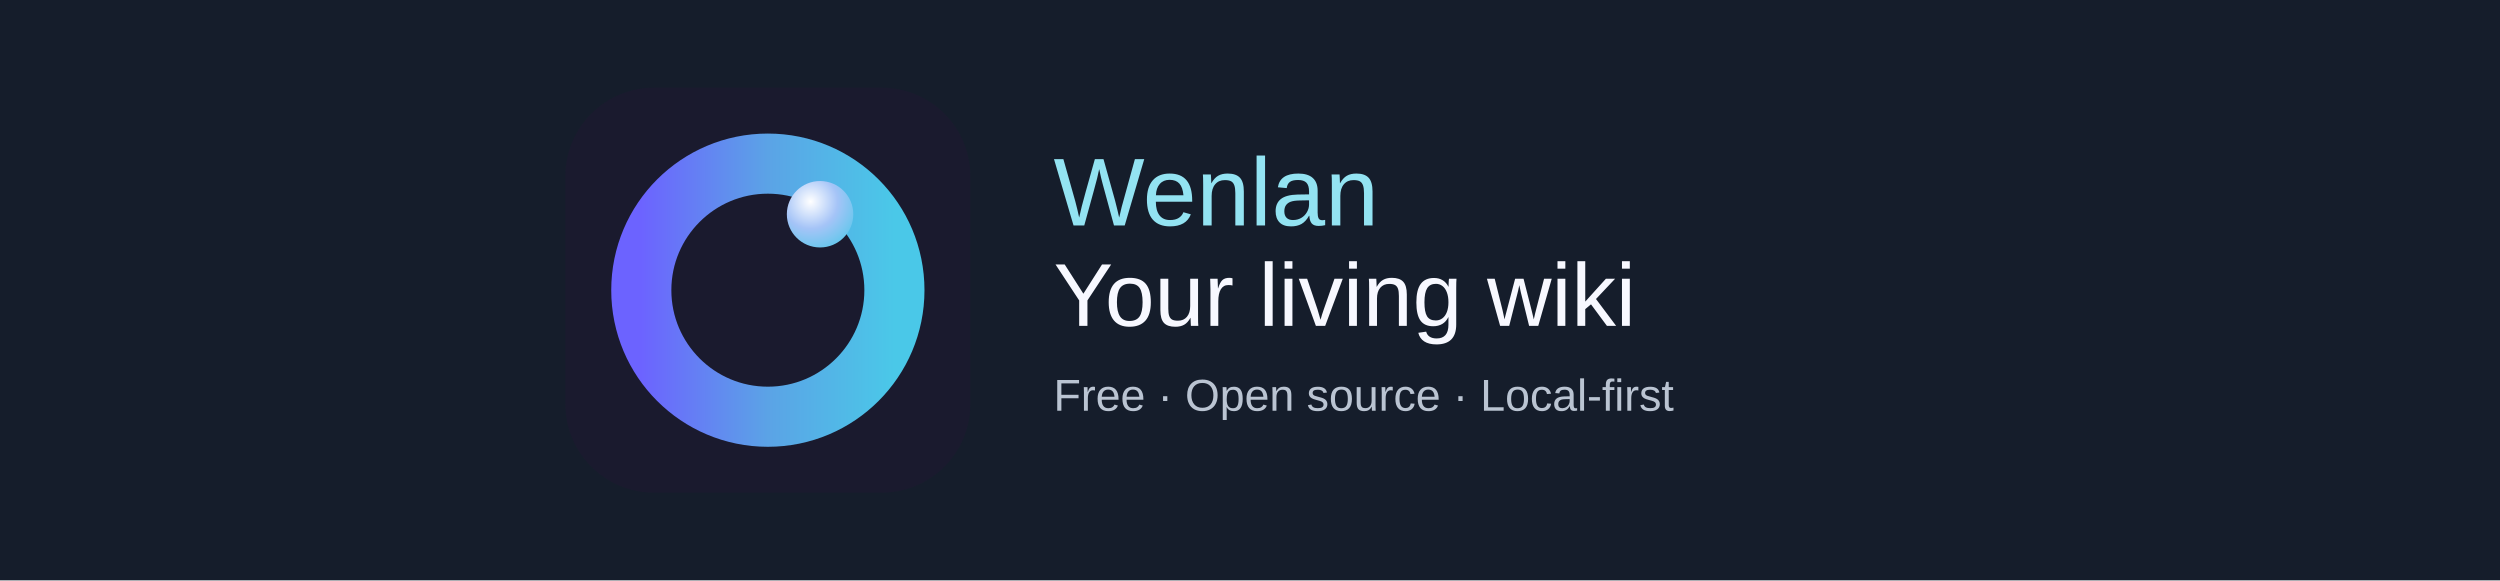
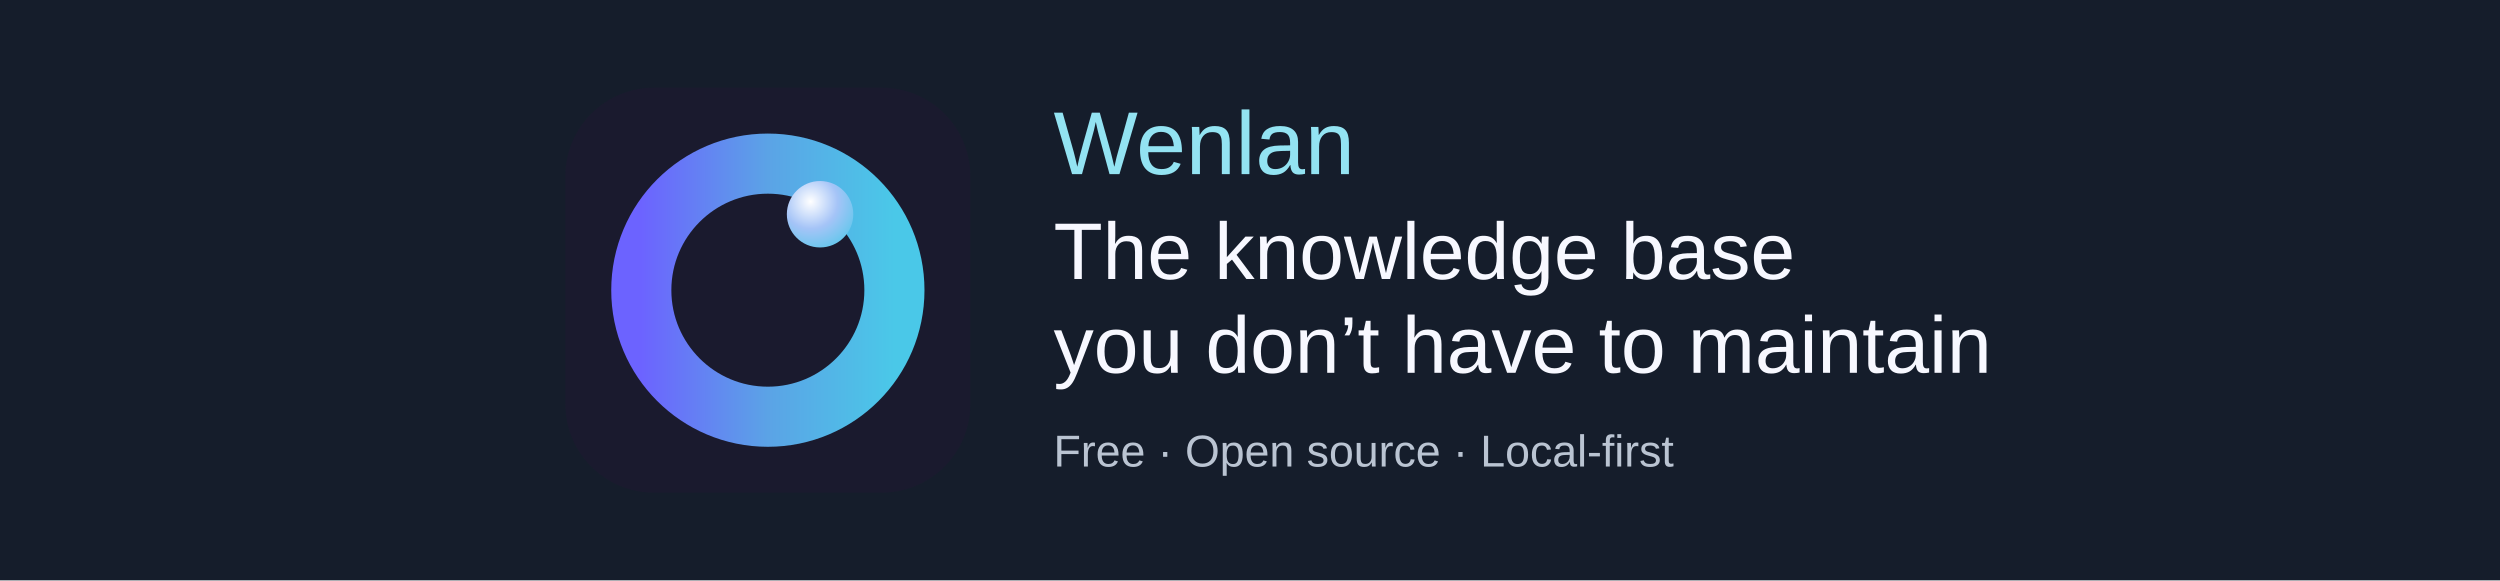
<svg xmlns="http://www.w3.org/2000/svg" width="1120" height="260" viewBox="0 0 1120 260" fill="none" role="img" aria-labelledby="title desc">
  <rect width="1120" height="260" fill="#151D2B" />
  <g transform="translate(172 -45)">
    <g transform="translate(81.28 84.28) scale(0.354375)">
      <rect width="512" height="512" rx="112" fill="#1A1A2E" />
      <circle cx="256" cy="256" r="160" fill="none" stroke="url(#banner-en-desktop-ring)" stroke-width="76" />
      <circle cx="322" cy="160" r="42" fill="url(#banner-en-desktop-orb)" />
    </g>
-     <text x="300" y="146" fill="#93E3F2" font-size="43.2" font-weight="500" text-anchor="start">
+     <text x="300" y="123" fill="#93E3F2" font-size="40" font-weight="500" text-anchor="start">
      <tspan font-family="-apple-system, BlinkMacSystemFont, &quot;SF Pro Display&quot;, &quot;Helvetica Neue&quot;, Arial, sans-serif">Wenlan</tspan>
    </text>
-     <text x="300" y="191" fill="#F7F8FF" font-family="-apple-system, BlinkMacSystemFont, &quot;SF Pro Display&quot;, &quot;Helvetica Neue&quot;, Arial, sans-serif" font-size="40" font-weight="500" text-anchor="start">Your living wiki</text>
-     <text x="300" y="229" fill="#BAC4D2" font-family="-apple-system, BlinkMacSystemFont, &quot;SF Pro Display&quot;, &quot;Helvetica Neue&quot;, Arial, sans-serif" font-size="20" font-weight="400" text-anchor="start">Free · Open source · Local-first</text>
+     <text x="300" y="170" fill="#F7F8FF" font-family="-apple-system, BlinkMacSystemFont, &quot;SF Pro Display&quot;, &quot;Helvetica Neue&quot;, Arial, sans-serif" font-size="36" font-weight="500" text-anchor="start">The knowledge base</text>
+     <text x="300" y="212" fill="#F7F8FF" font-family="-apple-system, BlinkMacSystemFont, &quot;SF Pro Display&quot;, &quot;Helvetica Neue&quot;, Arial, sans-serif" font-size="36" font-weight="500" text-anchor="start">you don’t have to maintain</text>
+     <text x="300" y="254" fill="#BAC4D2" font-family="-apple-system, BlinkMacSystemFont, &quot;SF Pro Display&quot;, &quot;Helvetica Neue&quot;, Arial, sans-serif" font-size="20" font-weight="400" text-anchor="start">Free · Open source · Local-first</text>
  </g>
  <defs>
    <linearGradient id="banner-en-desktop-ring" x1="96" y1="256" x2="416" y2="256" gradientUnits="userSpaceOnUse">
      <stop stop-color="#6C63FF" />
      <stop offset="0.5" stop-color="#5BA3E6" />
      <stop offset="1" stop-color="#4AC8E8" />
    </linearGradient>
    <radialGradient id="banner-en-desktop-orb" cx="0" cy="0" r="1" gradientUnits="userSpaceOnUse" gradientTransform="translate(310 144) rotate(52.125) scale(76.0263)">
      <stop stop-color="#FFFFFF" />
      <stop offset="0.45" stop-color="#A5C4F7" />
      <stop offset="1" stop-color="#4AC8E8" />
    </radialGradient>
  </defs>
</svg>
